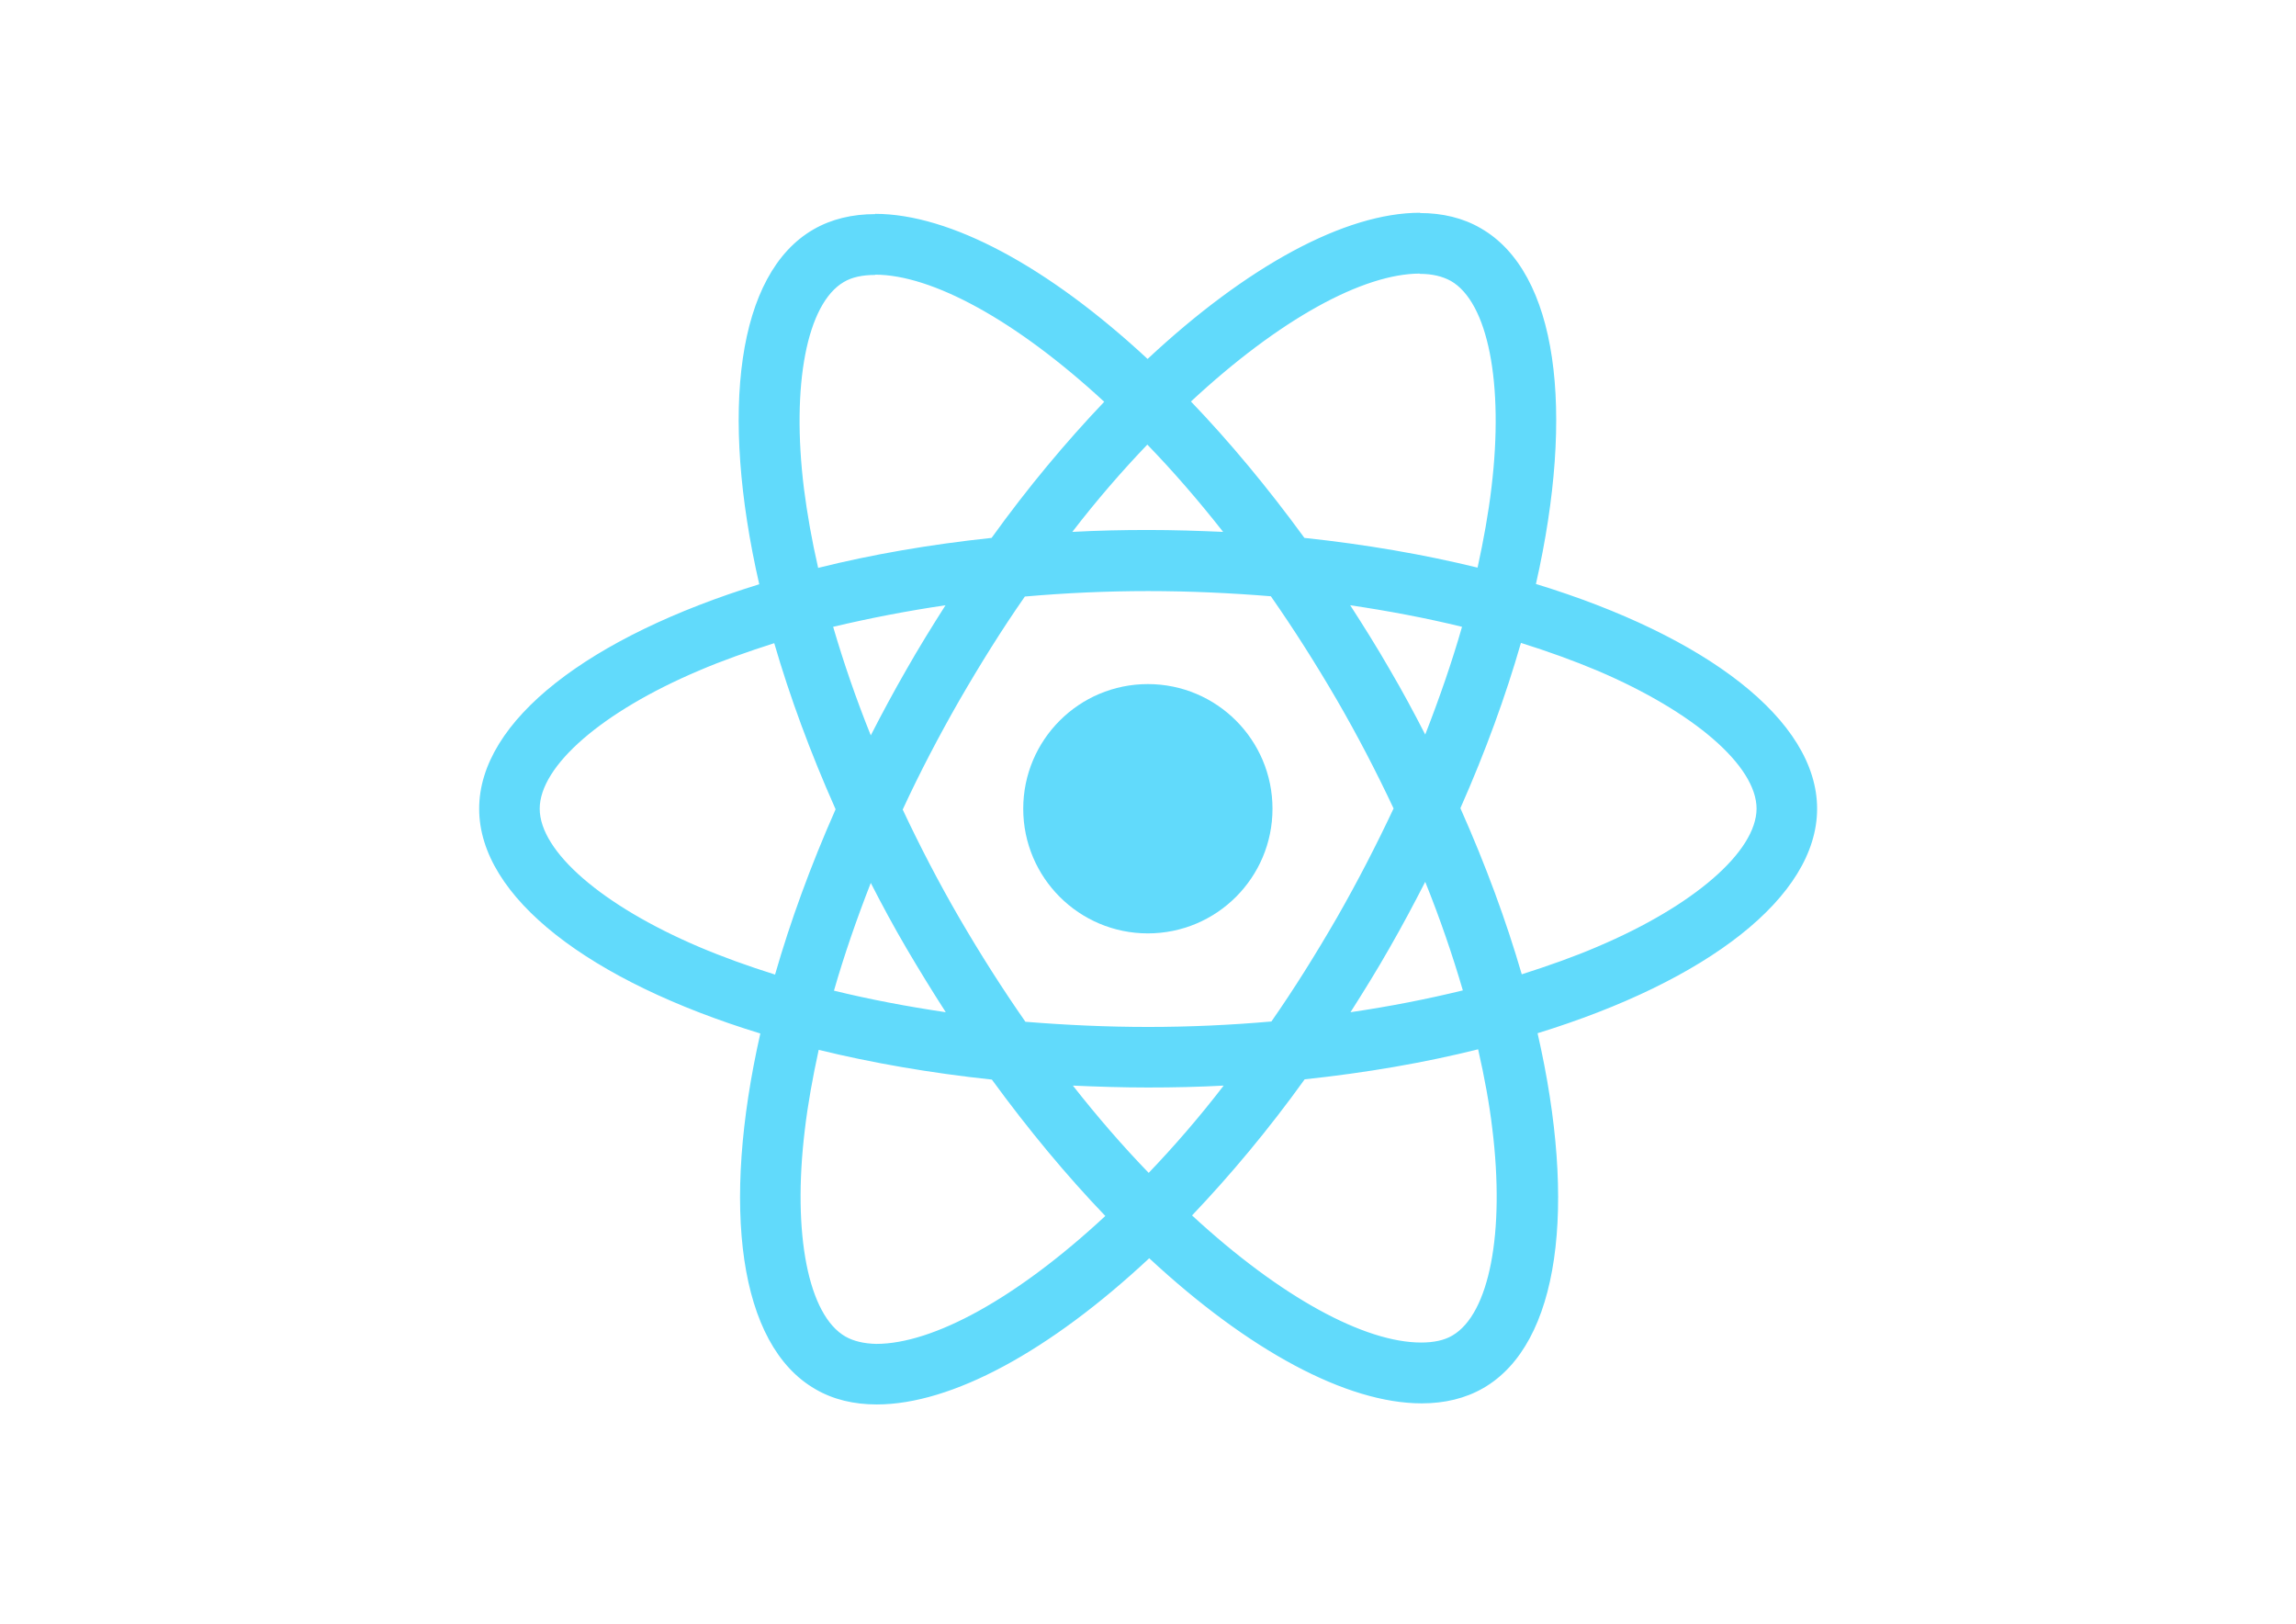
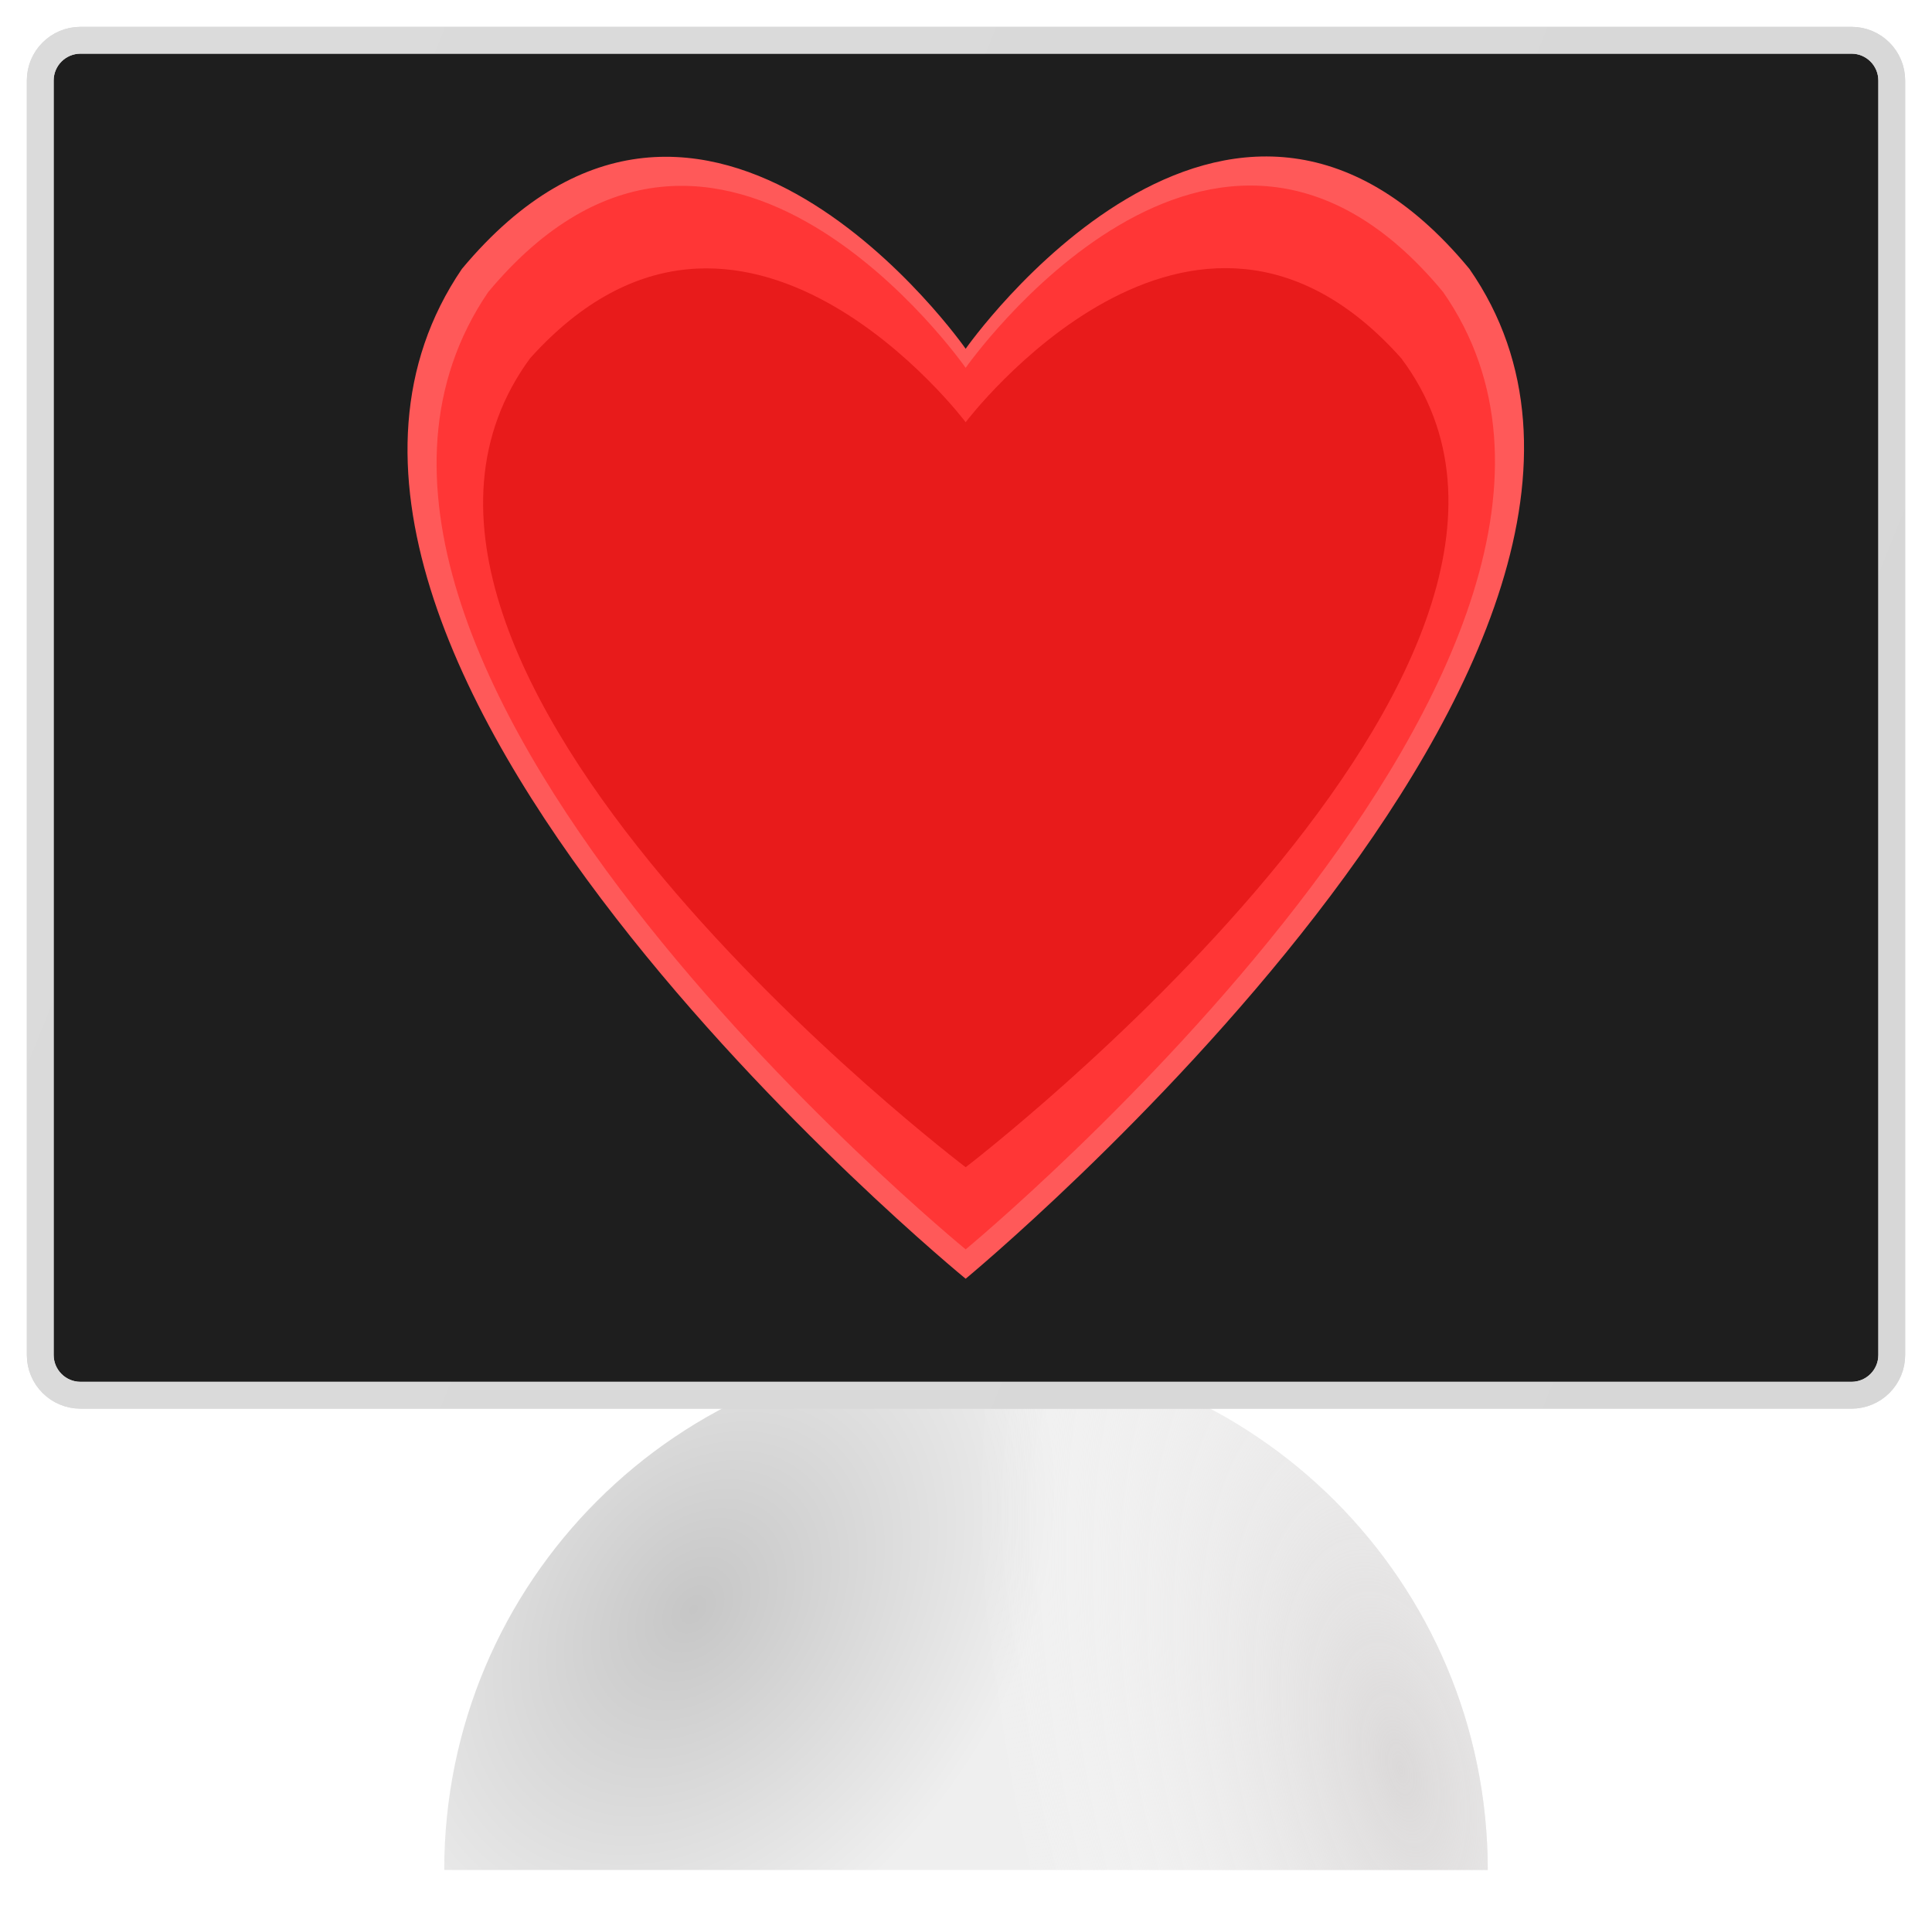
- <svg xmlns="http://www.w3.org/2000/svg" viewBox="0 0 841.9 595.3">
-   <g fill="#61DAFB">
-     <path d="M666.3 296.5c0-32.5-40.7-63.3-103.1-82.4 14.4-63.6 8-114.2-20.2-130.4-6.5-3.8-14.1-5.6-22.4-5.6v22.3c4.6 0 8.3.9 11.4 2.6 13.6 7.8 19.5 37.5 14.9 75.7-1.1 9.4-2.9 19.3-5.1 29.4-19.6-4.8-41-8.5-63.5-10.9-13.5-18.5-27.5-35.3-41.6-50 32.6-30.3 63.2-46.9 84-46.9V78c-27.5 0-63.5 19.6-99.9 53.6-36.4-33.8-72.4-53.2-99.9-53.2v22.3c20.7 0 51.4 16.5 84 46.6-14 14.7-28 31.4-41.3 49.9-22.6 2.4-44 6.1-63.6 11-2.3-10-4-19.7-5.2-29-4.7-38.2 1.1-67.9 14.6-75.8 3-1.8 6.9-2.6 11.5-2.6V78.5c-8.4 0-16 1.8-22.6 5.6-28.1 16.2-34.4 66.7-19.9 130.1-62.2 19.2-102.7 49.9-102.7 82.3 0 32.5 40.7 63.3 103.1 82.4-14.4 63.6-8 114.2 20.2 130.4 6.5 3.8 14.1 5.6 22.5 5.6 27.5 0 63.5-19.6 99.9-53.6 36.4 33.8 72.4 53.2 99.9 53.2 8.4 0 16-1.8 22.6-5.6 28.1-16.2 34.4-66.7 19.9-130.1 62-19.1 102.5-49.9 102.5-82.3zm-130.2-66.7c-3.7 12.9-8.3 26.2-13.5 39.5-4.1-8-8.4-16-13.1-24-4.6-8-9.5-15.8-14.4-23.4 14.2 2.1 27.9 4.7 41 7.9zm-45.8 106.5c-7.8 13.5-15.8 26.3-24.1 38.2-14.9 1.3-30 2-45.2 2-15.1 0-30.2-.7-45-1.9-8.3-11.9-16.4-24.6-24.2-38-7.6-13.1-14.5-26.4-20.8-39.8 6.2-13.4 13.2-26.8 20.7-39.9 7.8-13.5 15.8-26.3 24.1-38.2 14.9-1.3 30-2 45.2-2 15.1 0 30.2.7 45 1.9 8.3 11.9 16.4 24.6 24.2 38 7.6 13.1 14.5 26.4 20.8 39.8-6.3 13.4-13.2 26.8-20.7 39.9zm32.3-13c5.4 13.4 10 26.8 13.8 39.8-13.1 3.2-26.9 5.9-41.2 8 4.9-7.7 9.8-15.6 14.4-23.7 4.6-8 8.9-16.1 13-24.1zM421.2 430c-9.3-9.6-18.6-20.3-27.8-32 9 .4 18.2.7 27.5.7 9.4 0 18.7-.2 27.8-.7-9 11.7-18.3 22.4-27.5 32zm-74.4-58.9c-14.2-2.1-27.9-4.7-41-7.9 3.7-12.9 8.3-26.2 13.5-39.5 4.1 8 8.4 16 13.1 24 4.7 8 9.5 15.8 14.4 23.4zM420.7 163c9.3 9.6 18.6 20.3 27.8 32-9-.4-18.2-.7-27.5-.7-9.4 0-18.7.2-27.8.7 9-11.7 18.3-22.4 27.5-32zm-74 58.9c-4.9 7.7-9.8 15.6-14.4 23.7-4.6 8-8.9 16-13 24-5.4-13.4-10-26.8-13.8-39.8 13.1-3.1 26.9-5.8 41.2-7.9zm-90.5 125.2c-35.4-15.1-58.3-34.9-58.3-50.6 0-15.7 22.9-35.6 58.3-50.6 8.6-3.7 18-7 27.7-10.1 5.7 19.6 13.2 40 22.5 60.9-9.2 20.8-16.6 41.1-22.2 60.6-9.9-3.1-19.3-6.5-28-10.2zM310 490c-13.6-7.8-19.5-37.5-14.9-75.7 1.1-9.4 2.9-19.3 5.1-29.4 19.6 4.8 41 8.5 63.5 10.9 13.5 18.5 27.5 35.3 41.6 50-32.6 30.3-63.2 46.9-84 46.9-4.5-.1-8.3-1-11.3-2.7zm237.2-76.2c4.7 38.2-1.1 67.9-14.6 75.8-3 1.8-6.9 2.6-11.5 2.6-20.7 0-51.4-16.5-84-46.6 14-14.7 28-31.4 41.3-49.9 22.6-2.4 44-6.1 63.6-11 2.3 10.1 4.1 19.8 5.2 29.1zm38.5-66.7c-8.6 3.7-18 7-27.7 10.1-5.7-19.6-13.2-40-22.5-60.9 9.2-20.8 16.6-41.1 22.2-60.6 9.9 3.1 19.3 6.5 28.1 10.2 35.4 15.1 58.3 34.9 58.3 50.6-.1 15.7-23 35.6-58.4 50.6zM320.8 78.4z" />
-     <circle cx="420.9" cy="296.5" r="45.7" />
-     <path d="M520.5 78.1z" />
-   </g>
+ <svg xmlns="http://www.w3.org/2000/svg" width="720" height="710" viewBox="0 0 720 710" fill="none">
+   <path fill-rule="evenodd" clip-rule="evenodd" d="M554.444 696.778C554.444 589.389 467.389 502.333 360 502.333C252.611 502.333 165.556 589.389 165.556 696.778H554.444Z" fill="url(#paint0_radial)" />
+   <path fill-rule="evenodd" clip-rule="evenodd" d="M554.444 696.778C554.444 589.389 467.389 502.333 360 502.333C252.611 502.333 165.556 589.389 165.556 696.778H554.444Z" fill="url(#paint1_radial)" />
+   <rect x="15" y="15" width="690" height="504.889" rx="15" fill="#1E1E1E" />
+   <rect x="15" y="15" width="690" height="504.889" rx="15" stroke="#D7D7D7" stroke-width="10" />
+   <rect x="15" y="15" width="690" height="504.889" rx="15" stroke="url(#paint2_linear)" stroke-width="10" />
+   <path d="M359.873 129.956C359.873 129.956 457.257 -9.087 547.608 100.199C645.262 240.595 359.873 476.48 359.873 476.48C359.873 476.48 74.754 243.3 172.139 100.199C263.03 -8.817 359.873 129.956 359.873 129.956Z" fill="#FF5959" />
+   <path d="M359.875 137.059C359.875 137.059 452.187 5.259 537.832 108.853C630.401 241.936 359.875 465.536 359.875 465.536C359.875 465.536 89.607 244.5 181.919 108.853C268.076 5.515 359.875 137.059 359.875 137.059Z" fill="#FF3636" />
+   <path d="M359.879 157.316C359.879 157.316 444.076 45.923 522.191 133.477C606.622 245.954 359.879 434.932 359.879 434.932C359.879 434.932 113.37 248.121 197.567 133.477C276.15 46.14 359.879 157.316 359.879 157.316Z" fill="#E81B1B" />
+   <defs>
+     <radialGradient id="paint0_radial" cx="0" cy="0" r="1" gradientUnits="userSpaceOnUse" gradientTransform="translate(258.5 599.556) rotate(-142.258) scale(117.536 162.206)">
+       <stop stop-color="#C6C6C6" />
+       <stop offset="1" stop-color="#EFEFEF" />
+     </radialGradient>
+     <radialGradient id="paint1_radial" cx="0" cy="0" r="1" gradientUnits="userSpaceOnUse" gradientTransform="translate(521.778 659.444) rotate(-13.1883) scale(146.588 310.48)">
+       <stop stop-color="#DBD9D9" />
+       <stop offset="1" stop-color="white" stop-opacity="0" />
+     </radialGradient>
+     <linearGradient id="paint2_linear" x1="10" y1="142.222" x2="717" y2="426.889" gradientUnits="userSpaceOnUse">
+       <stop stop-color="#DBDBDB" />
+       <stop offset="1" stop-color="#D7D7D7" />
+     </linearGradient>
+   </defs>
</svg>
